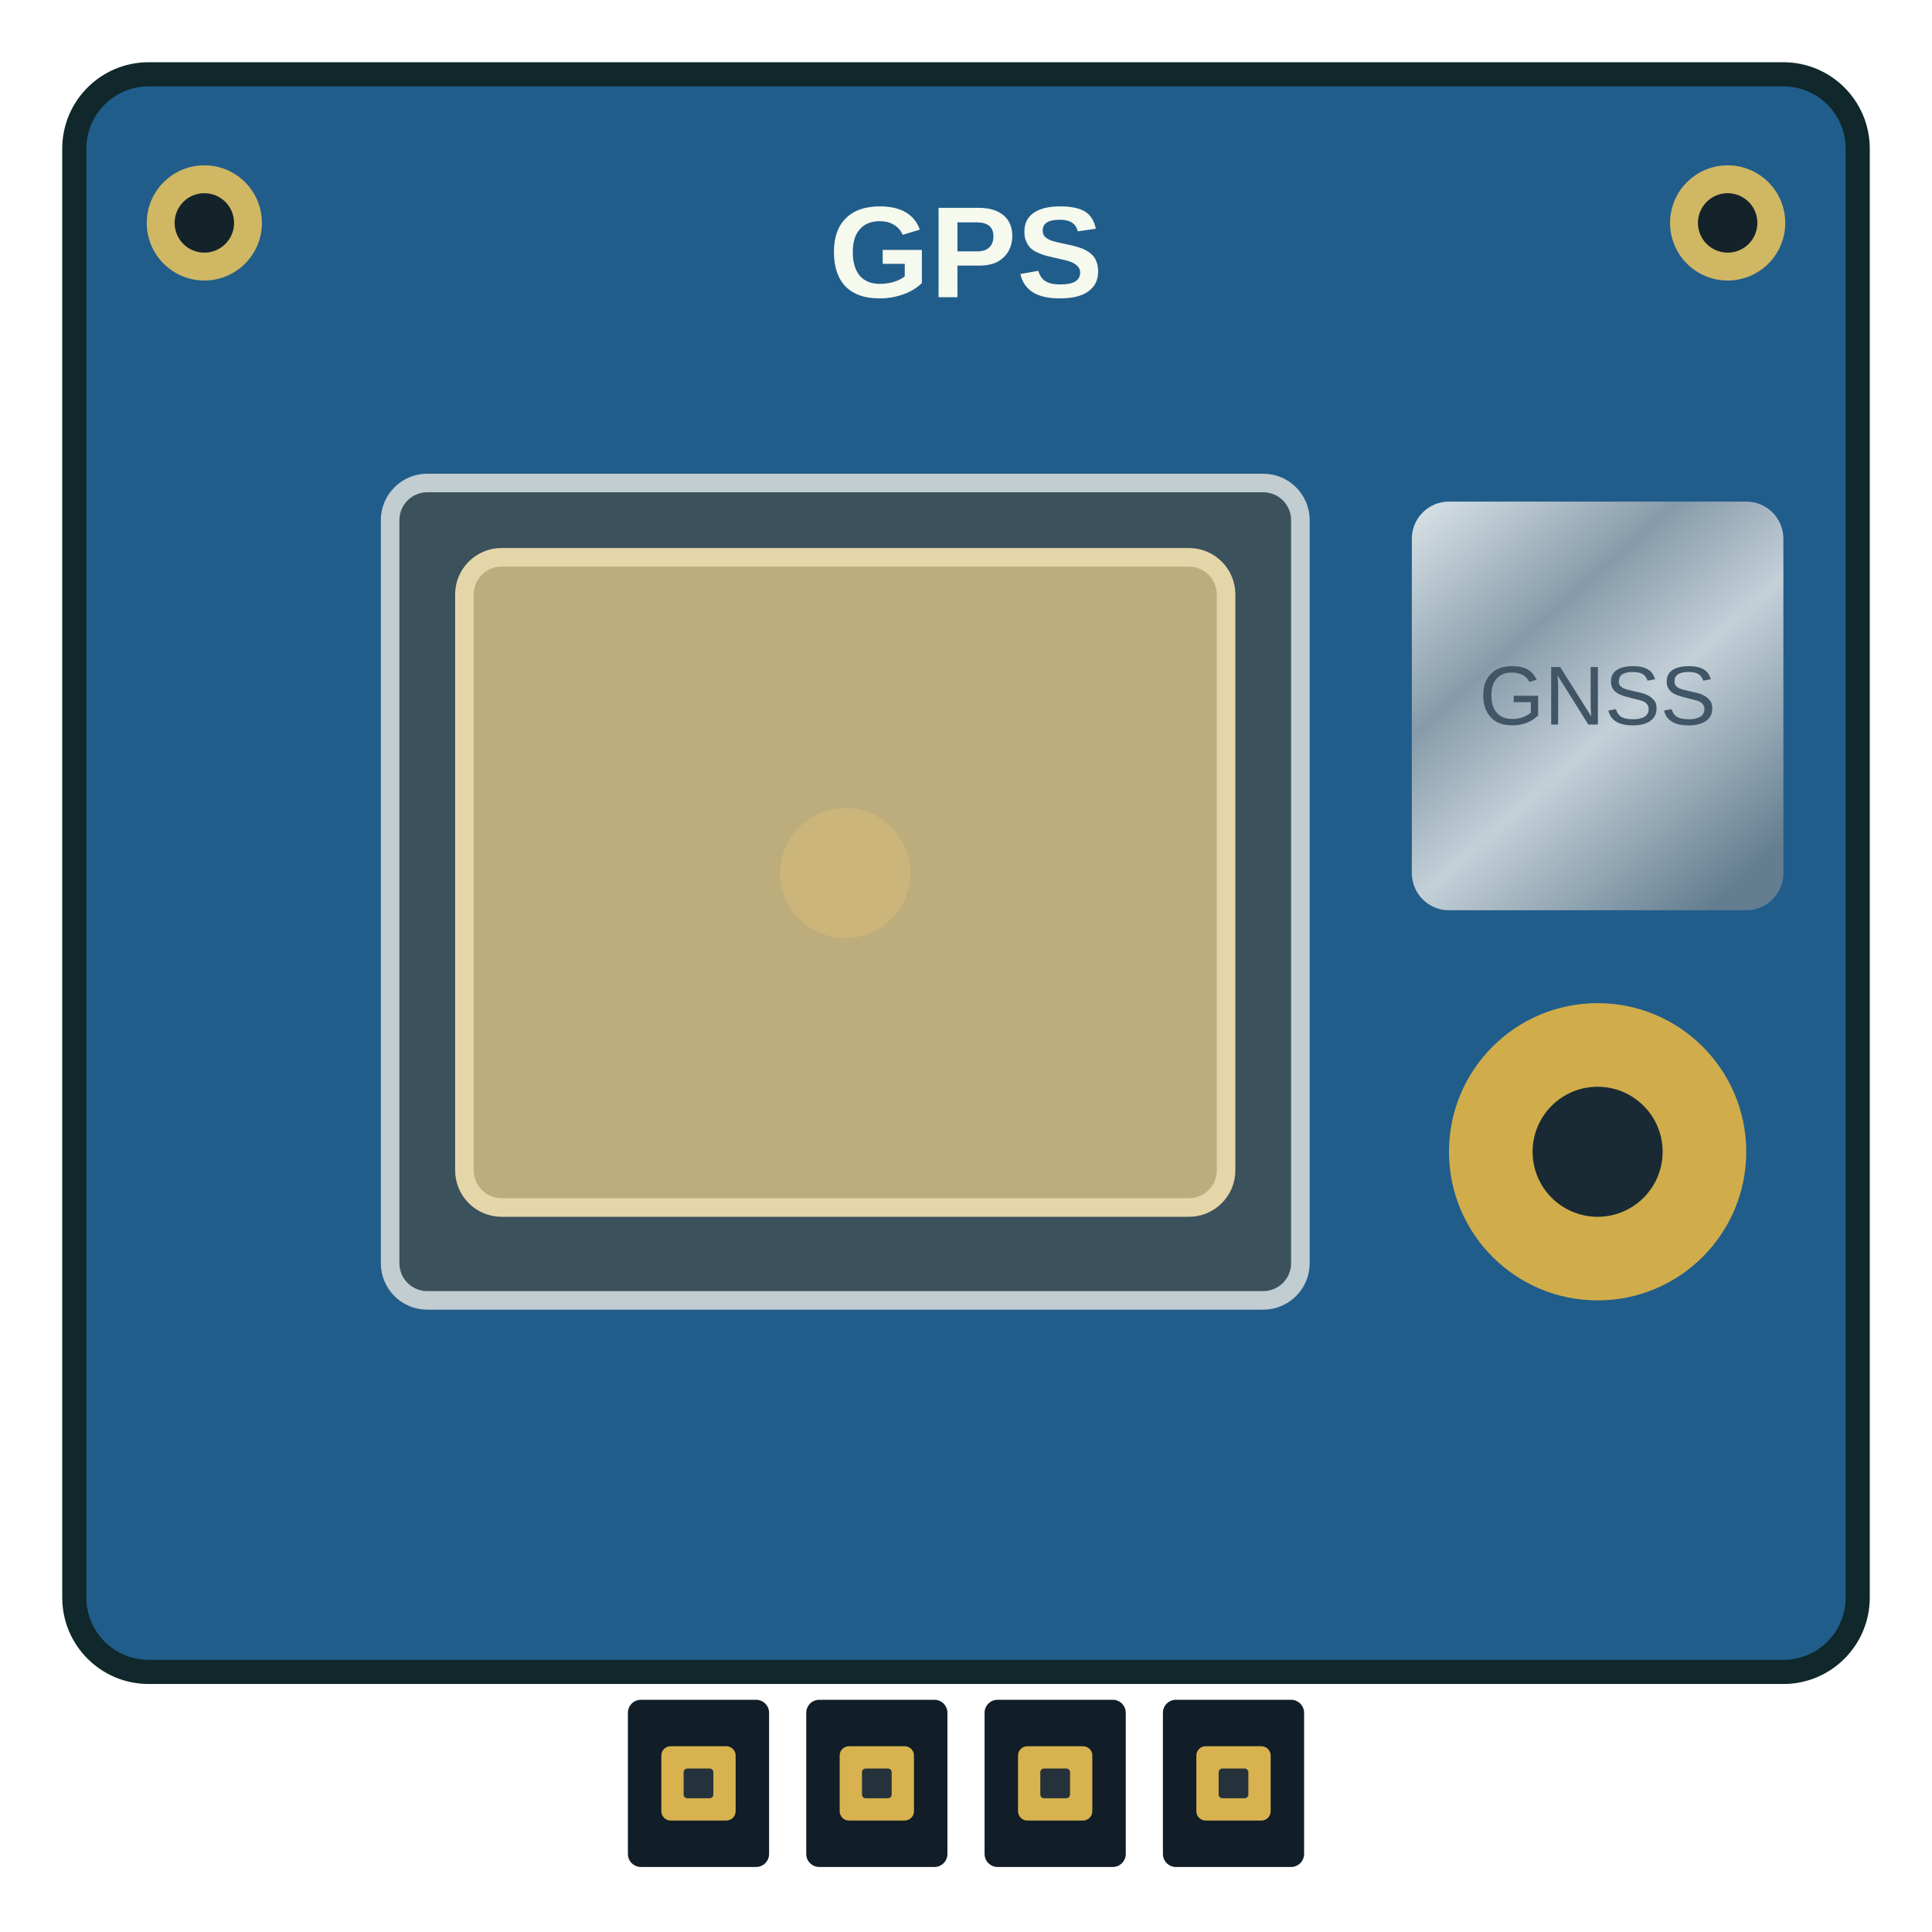
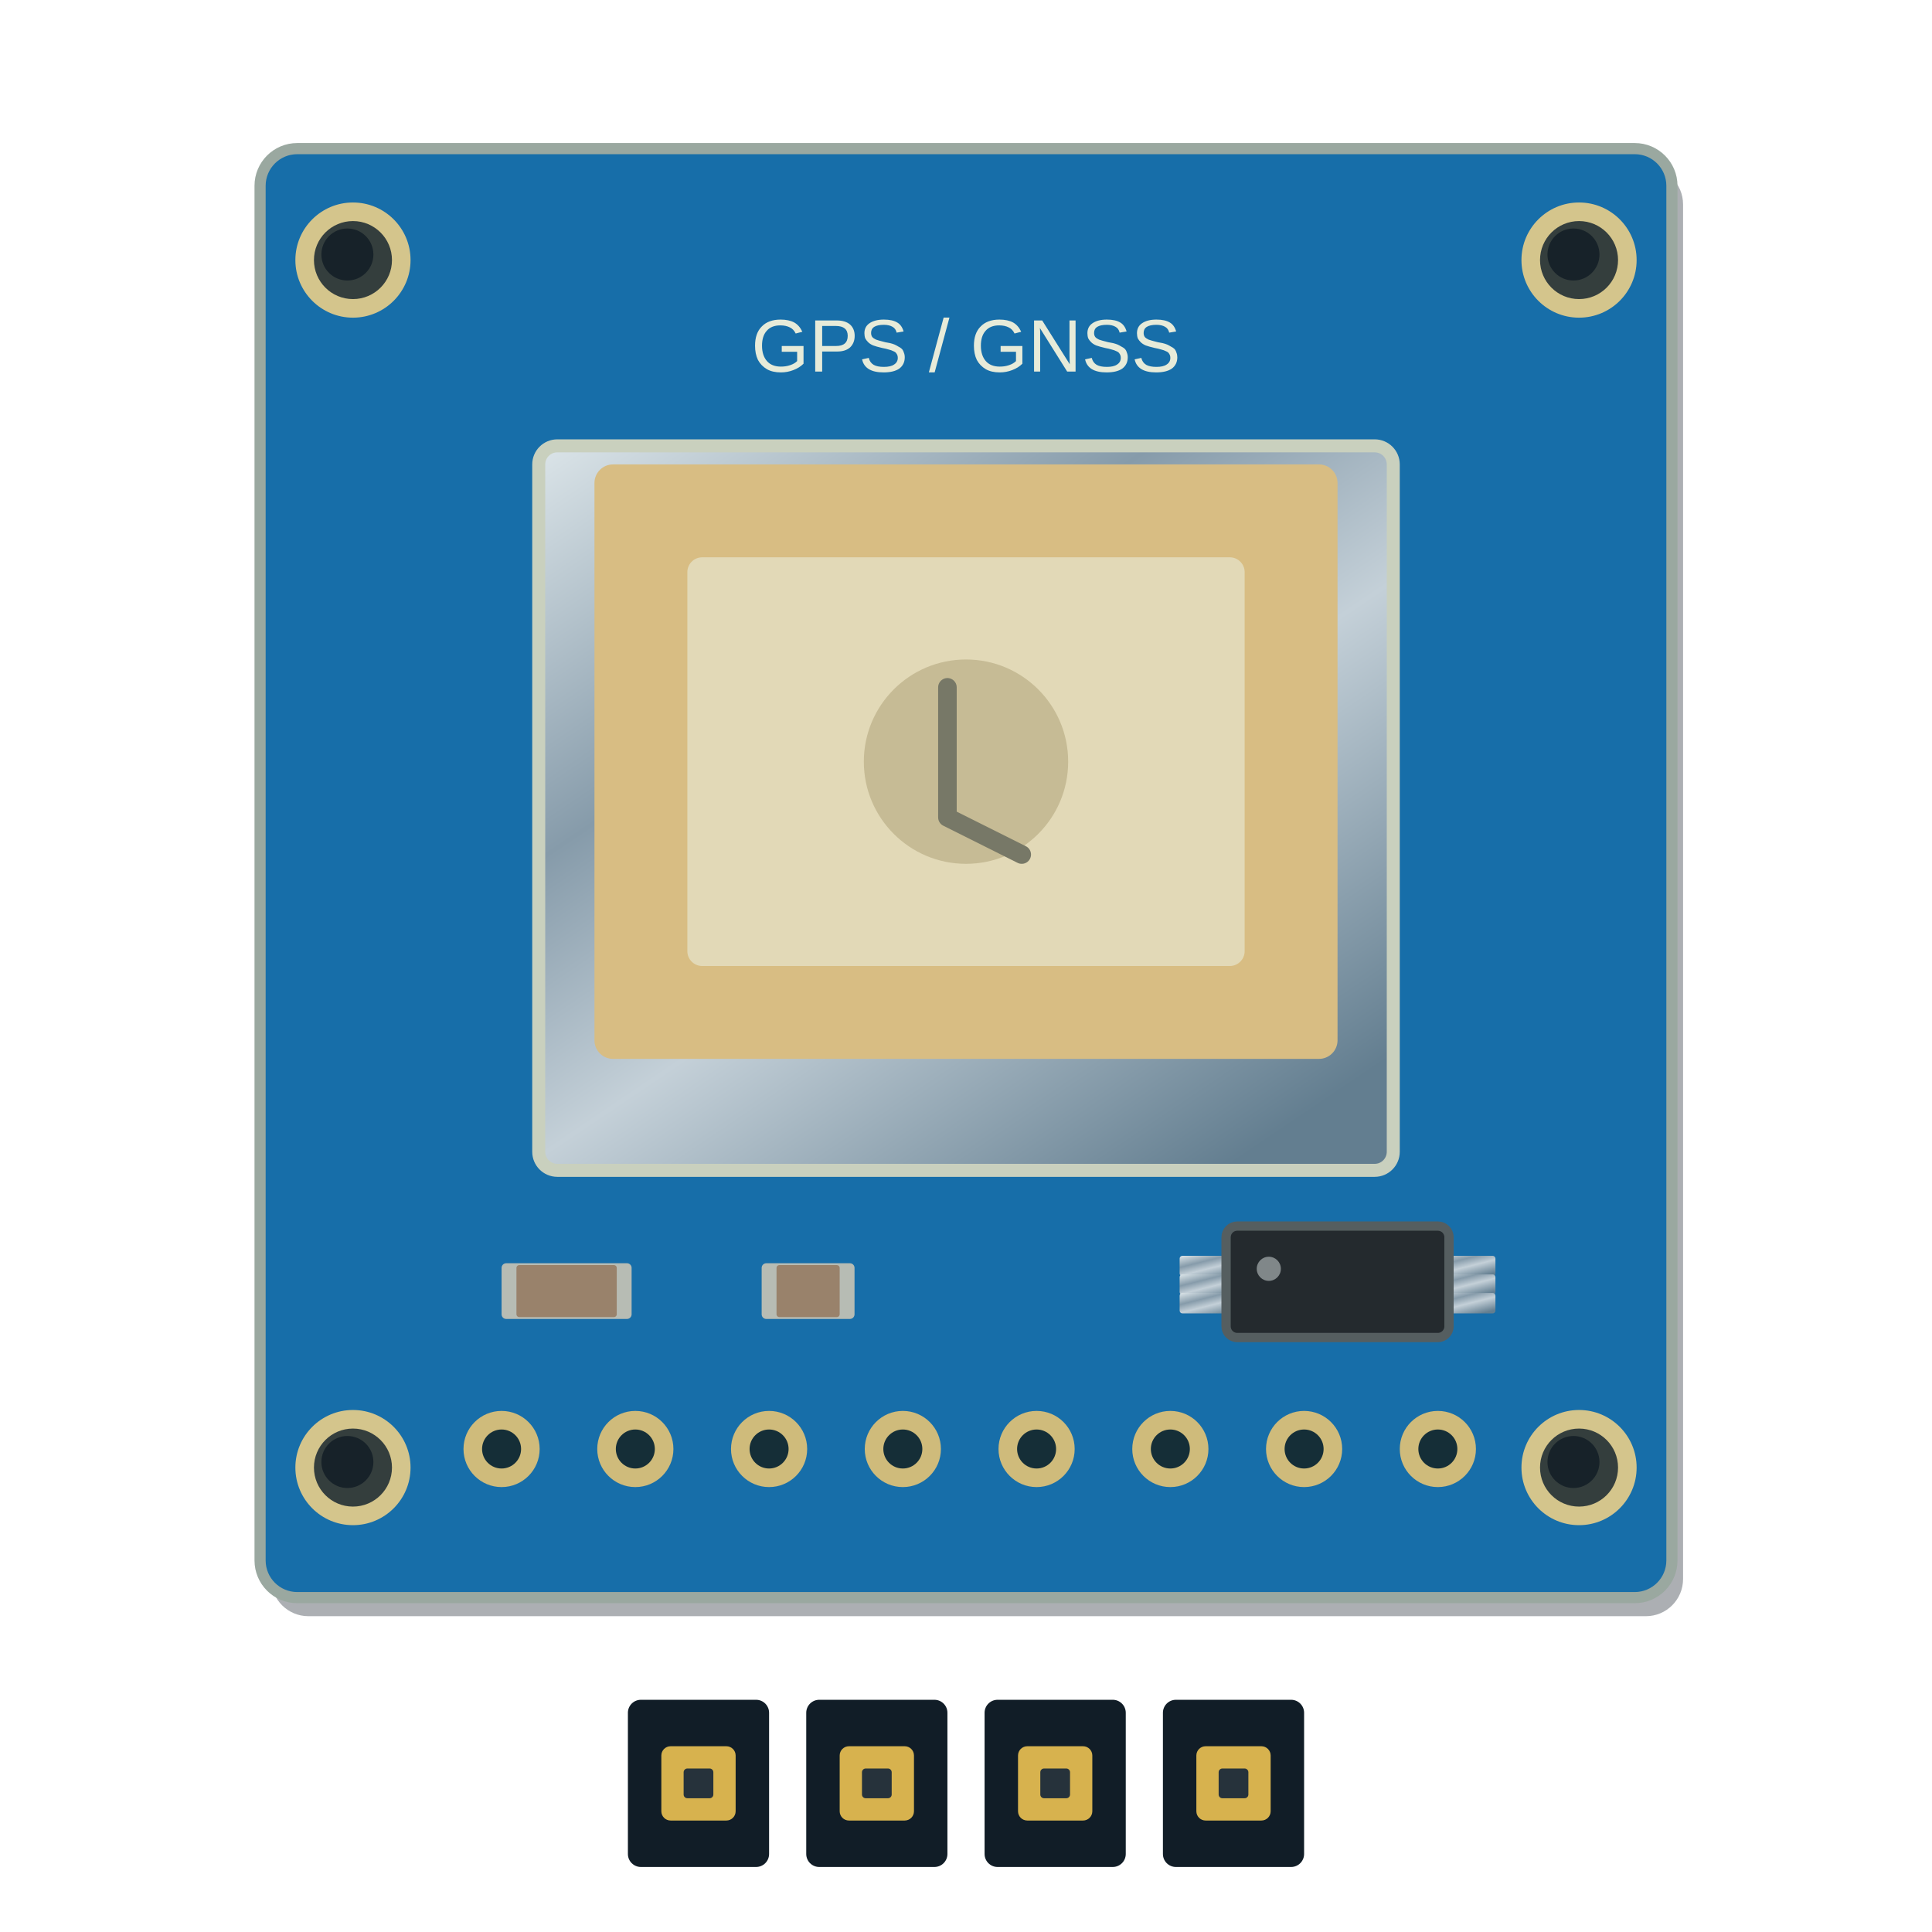
<svg xmlns="http://www.w3.org/2000/svg" width="104" height="104" viewBox="0 0 104 104">
  <defs>
    <linearGradient id="clear-epoxy" x2="1" y2=".2">
      <stop stop-color="#d6e9ec" stop-opacity=".8" />
      <stop offset=".35" stop-color="#eef9fc" stop-opacity=".55" />
      <stop offset=".7" stop-color="#a6c1cb" stop-opacity=".65" />
      <stop offset="1" stop-color="#607c8c" stop-opacity=".9" />
    </linearGradient>
    <linearGradient id="black-plastic" x2="1" y2="0">
      <stop stop-color="#131c23" />
      <stop offset=".4" stop-color="#46515b" />
      <stop offset="1" stop-color="#152029" />
    </linearGradient>
    <linearGradient id="metal" x2=".8" y2="1">
      <stop stop-color="#dce5e9" />
      <stop offset=".35" stop-color="#869baa" />
      <stop offset=".6" stop-color="#c4d0d8" />
      <stop offset="1" stop-color="#637e90" />
    </linearGradient>
    <linearGradient id="cap" x2=".3" y2="1">
      <stop stop-color="#748a99" />
      <stop offset="1" stop-color="#17232e" />
    </linearGradient>
    <linearGradient id="green" x2="0" y2="1">
      <stop stop-color="#28765c" />
      <stop offset="1" stop-color="#164c3b" />
    </linearGradient>
    <radialGradient id="lens" cx=".3" cy=".25">
      <stop stop-color="#f1fcff" />
      <stop offset=".35" stop-color="#b9dfed" stop-opacity=".9" />
      <stop offset="1" stop-color="#688f9d" stop-opacity=".8" />
    </radialGradient>
  </defs>
-   <rect x="4" y="4" width="96" height="86" rx="4" fill="#215d8b" stroke="#10282b" stroke-width="1.3" />
-   <circle cx="11" cy="12" r="3.1" fill="#d0b763" />
-   <circle cx="11" cy="12" r="1.6" fill="#14232a" />
-   <circle cx="93" cy="12" r="3.1" fill="#d0b763" />
-   <circle cx="93" cy="12" r="1.6" fill="#14232a" />
-   <g>
-     <rect x="21" y="26" width="49" height="44" rx="2" fill="#3b515c" stroke="#c1cdd0" />
-     <rect x="25" y="30" width="41" height="35" rx="2" fill="#bdad7c" stroke="#e5d6a9" />
-     <circle cx="45.5" cy="47" r="3.5" fill="#ccb57b" />
-     <rect x="76" y="27" width="20" height="22" rx="2" fill="url(#metal)" />
-     <text x="86" y="39" fill="#405566" font-family="Arial, sans-serif" font-size="4.5" text-anchor="middle">GNSS</text>
-     <circle cx="86" cy="62" r="8" fill="#d0ad4a" />
-     <circle cx="86" cy="62" r="3.5" fill="#192a35" />
+   <g data-photo-body="gps" data-photo-body080="gps">
+     <rect x="14.6" y="9" width="76" height="78" fill="#101b26" rx="2" opacity=".35" />
+     <rect x="14" y="8" width="76" height="78" fill="#176ea9" rx="2" stroke="#9aa8a0" stroke-width=".6" />
+     <circle cx="19" cy="14" r="3.1" fill="#d4c58c" />
+     <circle cx="19" cy="14" r="2.1" fill="#343e3d" />
+     <circle cx="18.7" cy="13.7" r="1.4" fill="#172229" />
+     <circle cx="85" cy="14" r="3.1" fill="#d4c58c" />
+     <circle cx="85" cy="14" r="2.1" fill="#343e3d" />
+     <circle cx="84.7" cy="13.7" r="1.4" fill="#172229" />
+     <circle cx="19" cy="79" r="3.1" fill="#d4c58c" />
+     <circle cx="19" cy="79" r="2.1" fill="#343e3d" />
+     <circle cx="18.7" cy="78.7" r="1.4" fill="#172229" />
+     <circle cx="85" cy="79" r="3.1" fill="#d4c58c" />
+     <circle cx="85" cy="79" r="2.1" fill="#343e3d" />
+     <circle cx="84.7" cy="78.7" r="1.4" fill="#172229" />
+     <circle cx="27" cy="78" r="2.05" fill="#cfbb7b" />
+     <circle cx="27" cy="78" r="1.05" fill="#152e37" />
+     <circle cx="34.2" cy="78" r="2.05" fill="#cfbb7b" />
+     <circle cx="34.2" cy="78" r="1.05" fill="#152e37" />
+     <circle cx="41.4" cy="78" r="2.05" fill="#cfbb7b" />
+     <circle cx="41.4" cy="78" r="1.05" fill="#152e37" />
+     <circle cx="48.6" cy="78" r="2.05" fill="#cfbb7b" />
+     <circle cx="48.6" cy="78" r="1.05" fill="#152e37" />
+     <circle cx="55.8" cy="78" r="2.05" fill="#cfbb7b" />
+     <circle cx="55.8" cy="78" r="1.05" fill="#152e37" />
+     <circle cx="63" cy="78" r="2.05" fill="#cfbb7b" />
+     <circle cx="63" cy="78" r="1.05" fill="#152e37" />
+     <circle cx="70.2" cy="78" r="2.05" fill="#cfbb7b" />
+     <circle cx="70.2" cy="78" r="1.05" fill="#152e37" />
+     <circle cx="77.4" cy="78" r="2.05" fill="#cfbb7b" />
+     <circle cx="77.4" cy="78" r="1.05" fill="#152e37" />
+     <rect x="29" y="24" width="46" height="39" fill="url(#metal)" rx="1" stroke="#c9d0be" stroke-width=".7" />
+     <rect x="32" y="25" width="40" height="32" fill="#d8bd83" rx="1" />
+     <rect x="37" y="30" width="30" height="22" fill="#e2d9b7" rx="0.8" />
+     <circle cx="52" cy="41" r="5.5" fill="#c6bb95" />
+     <path d="M51 37v7l4 2" fill="none" stroke="#777867" stroke-width="1" stroke-linecap="round" stroke-linejoin="round" />
+     <text x="52" y="20" font-family="Arial,sans-serif" font-size="4" fill="#e7ebd9" text-anchor="middle">GPS / GNSS</text>
+     <rect x="63.5" y="67.6" width="3.5" height="1.1" fill="url(#metal)" rx="0.15" />
+     <rect x="77" y="67.6" width="3.5" height="1.1" fill="url(#metal)" rx="0.15" />
+     <rect x="63.5" y="68.6" width="3.5" height="1.1" fill="url(#metal)" rx="0.15" />
+     <rect x="77" y="68.6" width="3.5" height="1.1" fill="url(#metal)" rx="0.15" />
+     <rect x="63.5" y="69.6" width="3.5" height="1.1" fill="url(#metal)" rx="0.15" />
+     <rect x="77" y="69.6" width="3.5" height="1.1" fill="url(#metal)" rx="0.15" />
+     <rect x="66" y="66" width="12" height="6" fill="#242a2e" rx="0.6" stroke="#555e60" stroke-width=".5" />
+     <circle cx="68.3" cy="68.3" r="0.65" fill="#808789" />
+     <rect x="27" y="68" width="7" height="3" fill="#b7bcb4" rx="0.25" />
+     <rect x="27.8" y="68.1" width="5.4" height="2.8" fill="#99826b" rx="0.15" />
+     <rect x="41" y="68" width="5" height="3" fill="#b7bcb4" rx="0.25" />
+     <rect x="41.8" y="68.1" width="3.4" height="2.8" fill="#99826b" rx="0.15" />
  </g>
-   <text x="52" y="16" fill="#f5f9ee" font-family="Arial, sans-serif" font-size="7" text-anchor="middle" font-weight="600">GPS</text>
  <g data-pin="VCC" data-x="37.6" data-y="96">
    <rect x="33.8" y="91.5" width="7.6" height="9" rx="0.7" fill="#111d27" />
    <rect x="35.6" y="94" width="4" height="4" rx="0.5" fill="#d7b24e" />
    <rect x="36.8" y="95.2" width="1.6" height="1.6" rx="0.2" fill="#26323b" />
  </g>
  <g data-pin="GND" data-x="47.2" data-y="96">
    <rect x="43.4" y="91.5" width="7.6" height="9" rx="0.7" fill="#111d27" />
    <rect x="45.2" y="94" width="4" height="4" rx="0.5" fill="#d7b24e" />
    <rect x="46.4" y="95.2" width="1.6" height="1.6" rx="0.2" fill="#26323b" />
  </g>
  <g data-pin="TX" data-x="56.8" data-y="96">
    <rect x="53" y="91.5" width="7.6" height="9" rx="0.7" fill="#111d27" />
    <rect x="54.8" y="94" width="4" height="4" rx="0.5" fill="#d7b24e" />
    <rect x="56" y="95.2" width="1.6" height="1.6" rx="0.2" fill="#26323b" />
  </g>
  <g data-pin="RX" data-x="66.4" data-y="96">
    <rect x="62.6" y="91.5" width="7.6" height="9" rx="0.7" fill="#111d27" />
    <rect x="64.4" y="94" width="4" height="4" rx="0.5" fill="#d7b24e" />
    <rect x="65.6" y="95.2" width="1.6" height="1.6" rx="0.2" fill="#26323b" />
  </g>
</svg>
